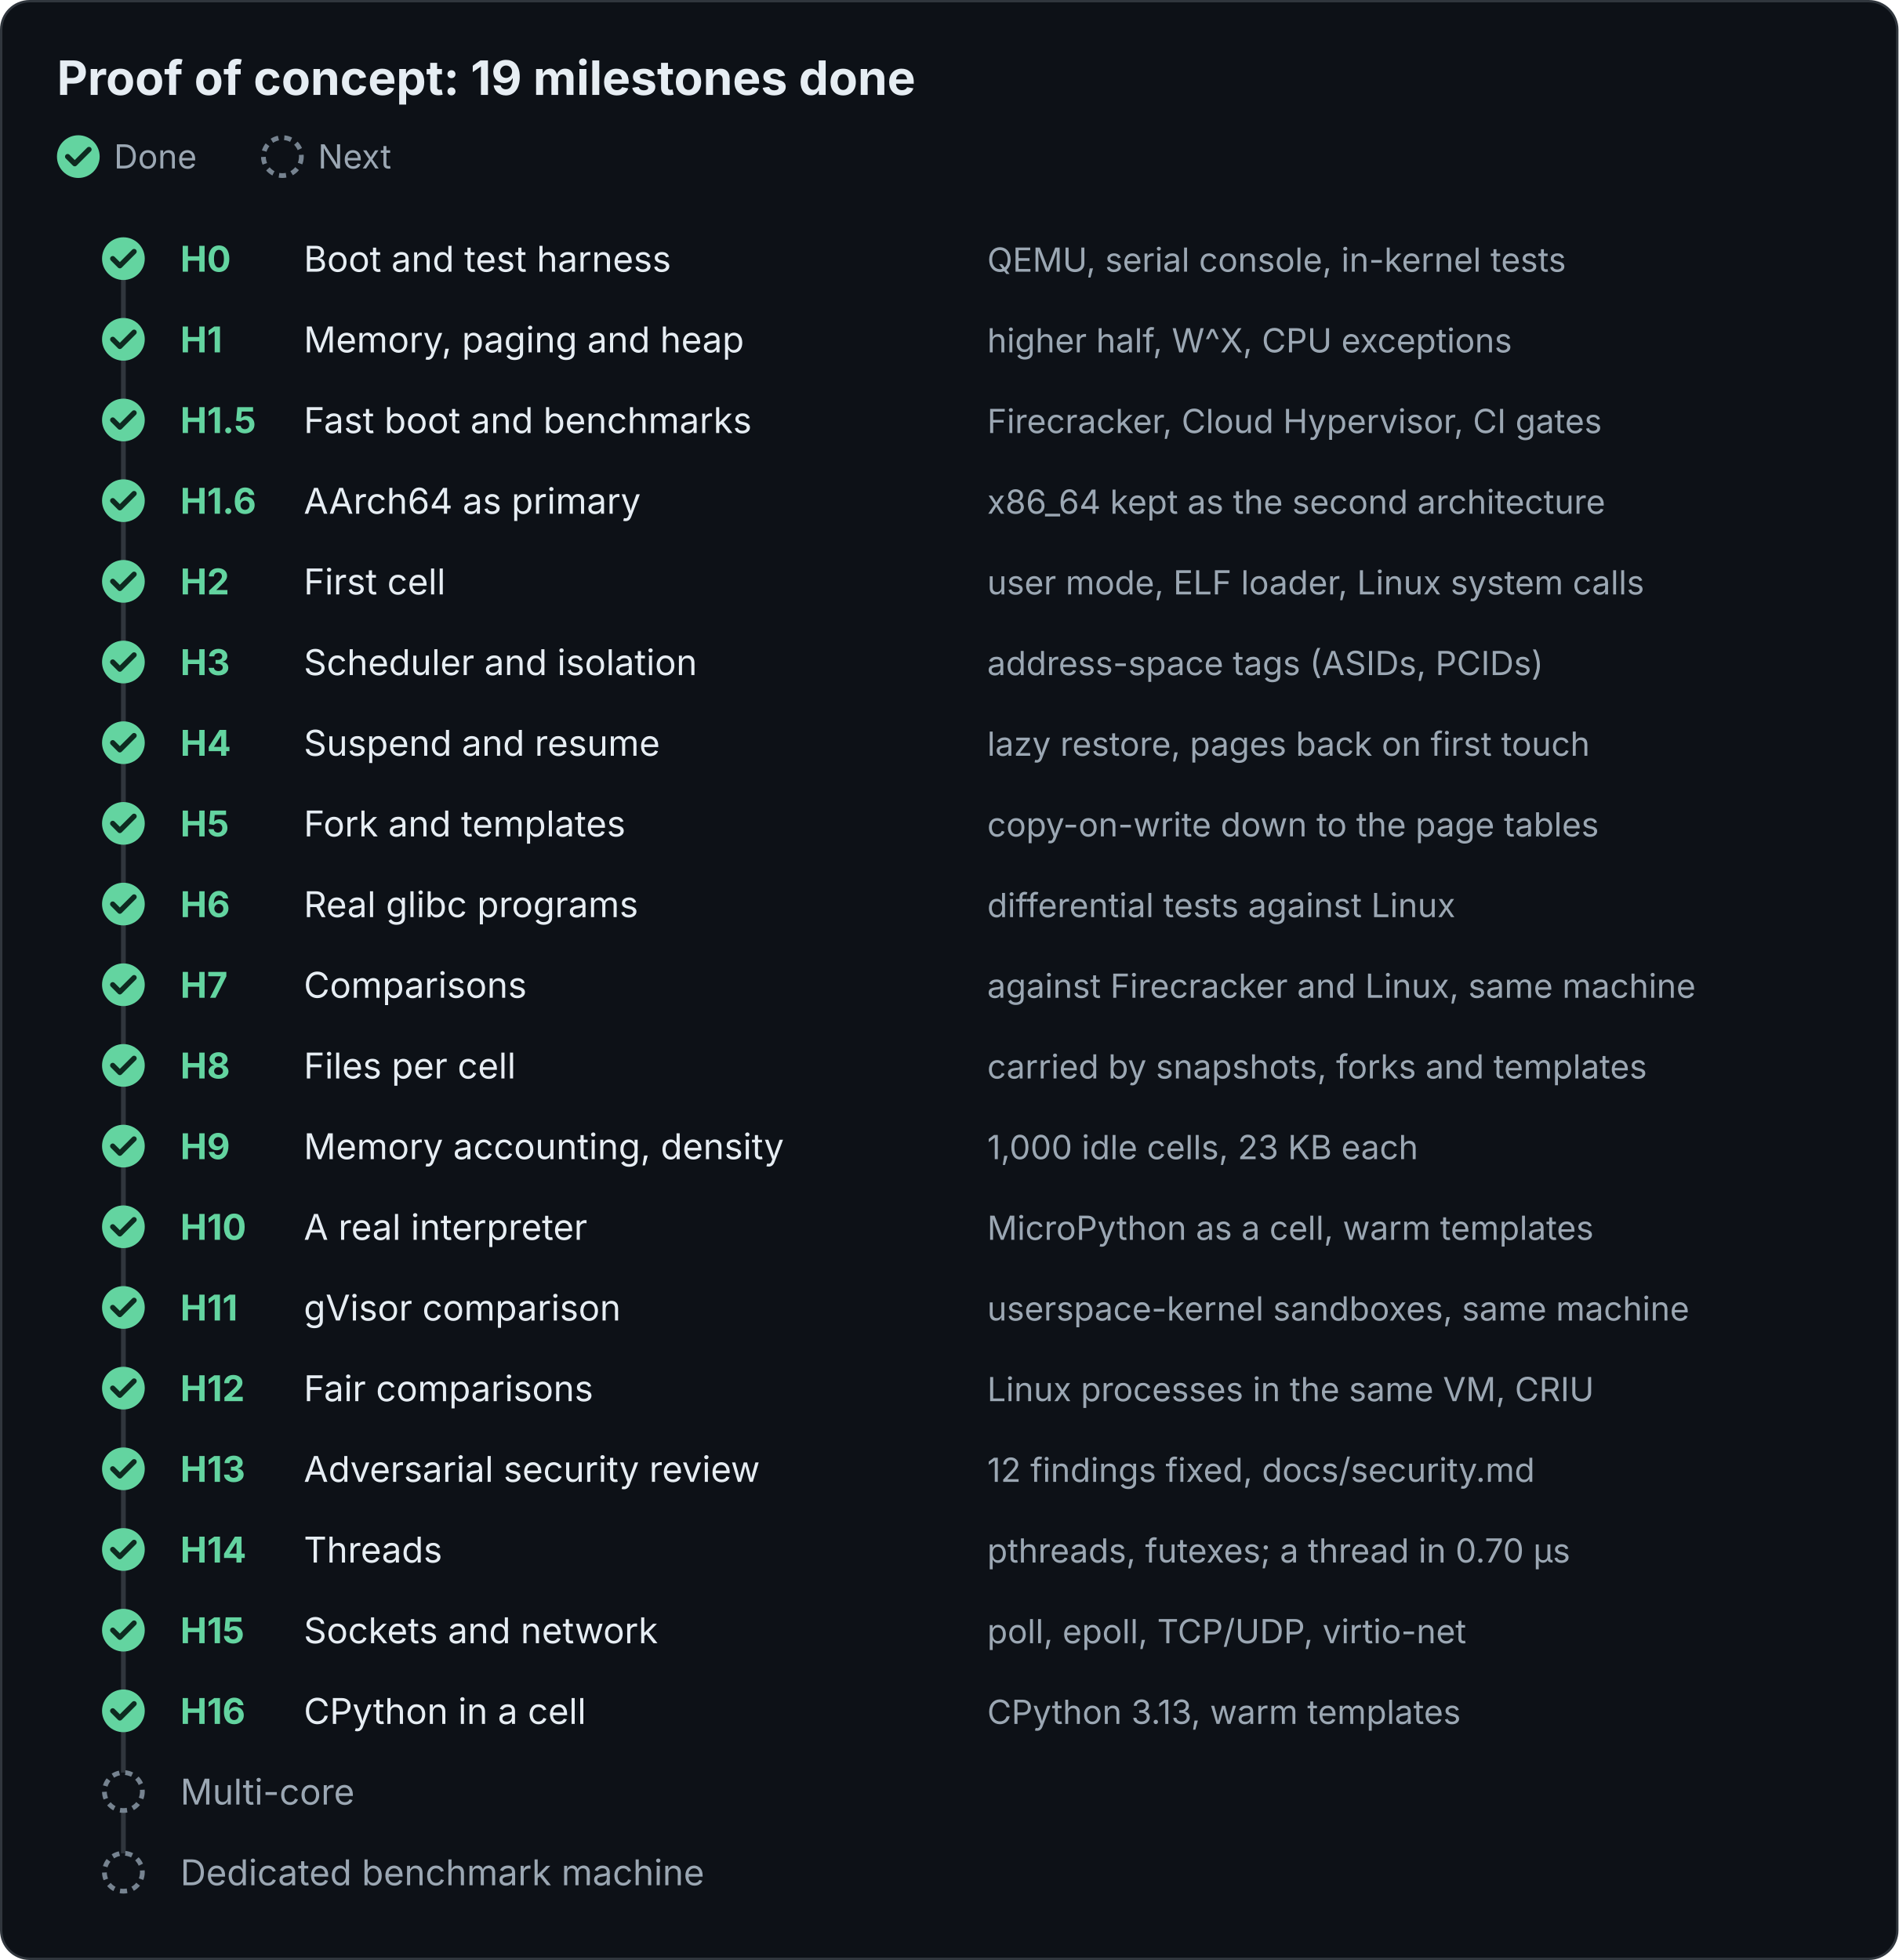
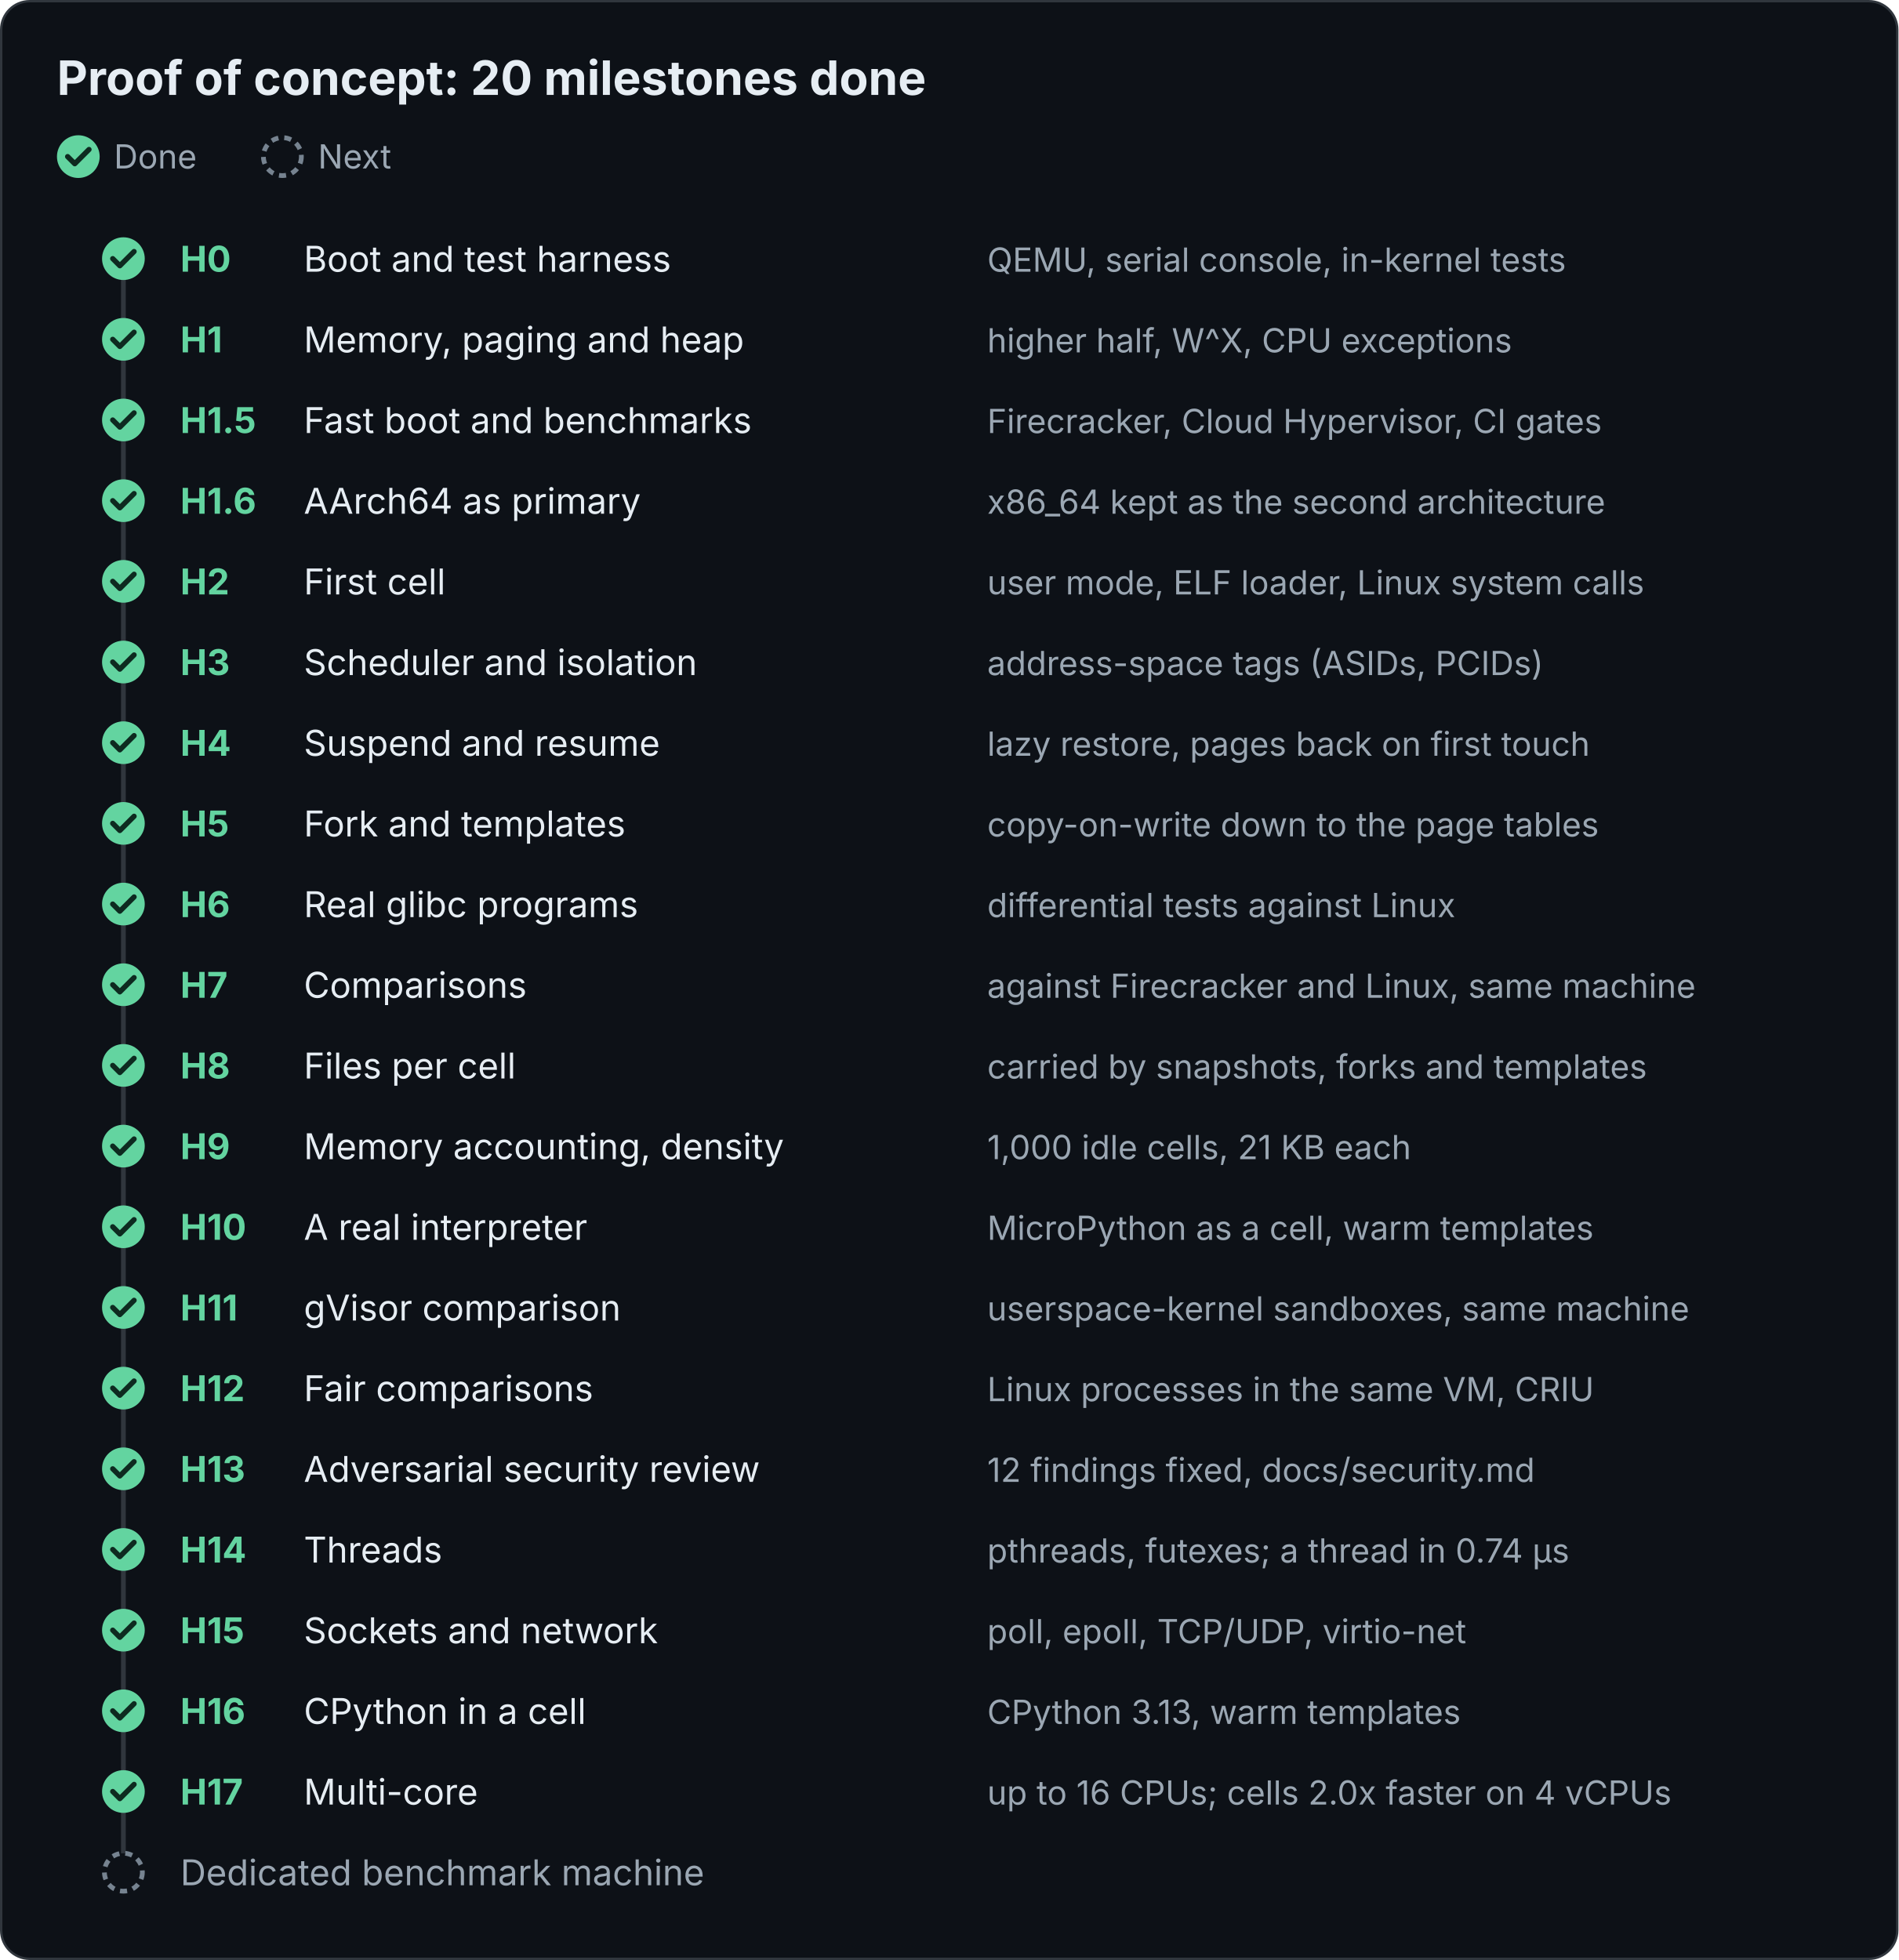
<svg xmlns="http://www.w3.org/2000/svg" viewBox="0 0 800 826" width="800" height="826" role="img" font-family="Inter, -apple-system, Segoe UI, Helvetica, Arial, sans-serif">
  <defs>
    <marker id="a" viewBox="0 0 10 10" refX="9" refY="5" markerWidth="7" markerHeight="7" orient="auto-start-reverse">
      <path d="M0 0L10 5L0 10z" fill="#8b98a5" />
    </marker>
  </defs>
  <rect class="bg" x="0.5" y="0.5" width="799" height="825" rx="12" fill="#0d1117" stroke="#30363d" />
-   <text x="24" y="40" font-size="20" fill="#e6edf3" font-weight="700">Proof of concept: 19 milestones done</text>
+   <text x="24" y="40" font-size="20" fill="#e6edf3" font-weight="700">Proof of concept: 20 milestones done</text>
  <circle cx="33" cy="66" r="9" fill="#63d4a0" />
  <path d="M28.5 66l3 3l6-6" fill="none" stroke="#0e2a20" stroke-width="2.2" stroke-linecap="round" stroke-linejoin="round" />
  <text x="48" y="71" font-size="14" fill="#9ba7b3">Done</text>
  <circle cx="119" cy="66" r="8" fill="#0d1117" stroke="#768390" stroke-width="2" stroke-dasharray="3 2.5" />
  <text x="134" y="71" font-size="14" fill="#9ba7b3">Next</text>
  <line x1="52" y1="109.0" x2="52" y2="789.0" stroke="#30363d" stroke-width="2" />
  <circle cx="52" cy="109.0" r="9" fill="#63d4a0" />
  <path d="M47.5 109.0l3 3l6-6" fill="none" stroke="#0e2a20" stroke-width="2.2" stroke-linecap="round" stroke-linejoin="round" />
  <text x="76" y="114.5" font-size="15" fill="#63d4a0" font-weight="700">H0</text>
  <text x="128" y="114.5" font-size="15" fill="#e6edf3">Boot and test harness</text>
  <text x="416" y="114.5" font-size="14" fill="#9ba7b3">QEMU, serial console, in-kernel tests</text>
  <circle cx="52" cy="143.0" r="9" fill="#63d4a0" />
  <path d="M47.5 143.0l3 3l6-6" fill="none" stroke="#0e2a20" stroke-width="2.2" stroke-linecap="round" stroke-linejoin="round" />
  <text x="76" y="148.5" font-size="15" fill="#63d4a0" font-weight="700">H1</text>
  <text x="128" y="148.5" font-size="15" fill="#e6edf3">Memory, paging and heap</text>
  <text x="416" y="148.5" font-size="14" fill="#9ba7b3">higher half, W^X, CPU exceptions</text>
  <circle cx="52" cy="177.0" r="9" fill="#63d4a0" />
  <path d="M47.5 177.0l3 3l6-6" fill="none" stroke="#0e2a20" stroke-width="2.2" stroke-linecap="round" stroke-linejoin="round" />
  <text x="76" y="182.5" font-size="15" fill="#63d4a0" font-weight="700">H1.5</text>
  <text x="128" y="182.5" font-size="15" fill="#e6edf3">Fast boot and benchmarks</text>
  <text x="416" y="182.5" font-size="14" fill="#9ba7b3">Firecracker, Cloud Hypervisor, CI gates</text>
  <circle cx="52" cy="211.0" r="9" fill="#63d4a0" />
  <path d="M47.5 211.0l3 3l6-6" fill="none" stroke="#0e2a20" stroke-width="2.2" stroke-linecap="round" stroke-linejoin="round" />
  <text x="76" y="216.5" font-size="15" fill="#63d4a0" font-weight="700">H1.6</text>
  <text x="128" y="216.5" font-size="15" fill="#e6edf3">AArch64 as primary</text>
  <text x="416" y="216.5" font-size="14" fill="#9ba7b3">x86_64 kept as the second architecture</text>
  <circle cx="52" cy="245.0" r="9" fill="#63d4a0" />
  <path d="M47.5 245.0l3 3l6-6" fill="none" stroke="#0e2a20" stroke-width="2.2" stroke-linecap="round" stroke-linejoin="round" />
  <text x="76" y="250.5" font-size="15" fill="#63d4a0" font-weight="700">H2</text>
  <text x="128" y="250.5" font-size="15" fill="#e6edf3">First cell</text>
  <text x="416" y="250.5" font-size="14" fill="#9ba7b3">user mode, ELF loader, Linux system calls</text>
  <circle cx="52" cy="279.0" r="9" fill="#63d4a0" />
  <path d="M47.5 279.0l3 3l6-6" fill="none" stroke="#0e2a20" stroke-width="2.2" stroke-linecap="round" stroke-linejoin="round" />
  <text x="76" y="284.5" font-size="15" fill="#63d4a0" font-weight="700">H3</text>
  <text x="128" y="284.5" font-size="15" fill="#e6edf3">Scheduler and isolation</text>
  <text x="416" y="284.5" font-size="14" fill="#9ba7b3">address-space tags (ASIDs, PCIDs)</text>
  <circle cx="52" cy="313.0" r="9" fill="#63d4a0" />
  <path d="M47.5 313.0l3 3l6-6" fill="none" stroke="#0e2a20" stroke-width="2.2" stroke-linecap="round" stroke-linejoin="round" />
  <text x="76" y="318.5" font-size="15" fill="#63d4a0" font-weight="700">H4</text>
  <text x="128" y="318.5" font-size="15" fill="#e6edf3">Suspend and resume</text>
  <text x="416" y="318.5" font-size="14" fill="#9ba7b3">lazy restore, pages back on first touch</text>
  <circle cx="52" cy="347.0" r="9" fill="#63d4a0" />
  <path d="M47.5 347.0l3 3l6-6" fill="none" stroke="#0e2a20" stroke-width="2.2" stroke-linecap="round" stroke-linejoin="round" />
  <text x="76" y="352.5" font-size="15" fill="#63d4a0" font-weight="700">H5</text>
  <text x="128" y="352.5" font-size="15" fill="#e6edf3">Fork and templates</text>
  <text x="416" y="352.5" font-size="14" fill="#9ba7b3">copy-on-write down to the page tables</text>
  <circle cx="52" cy="381.0" r="9" fill="#63d4a0" />
  <path d="M47.5 381.0l3 3l6-6" fill="none" stroke="#0e2a20" stroke-width="2.2" stroke-linecap="round" stroke-linejoin="round" />
  <text x="76" y="386.5" font-size="15" fill="#63d4a0" font-weight="700">H6</text>
  <text x="128" y="386.5" font-size="15" fill="#e6edf3">Real glibc programs</text>
  <text x="416" y="386.5" font-size="14" fill="#9ba7b3">differential tests against Linux</text>
  <circle cx="52" cy="415.0" r="9" fill="#63d4a0" />
  <path d="M47.5 415.0l3 3l6-6" fill="none" stroke="#0e2a20" stroke-width="2.2" stroke-linecap="round" stroke-linejoin="round" />
  <text x="76" y="420.5" font-size="15" fill="#63d4a0" font-weight="700">H7</text>
  <text x="128" y="420.5" font-size="15" fill="#e6edf3">Comparisons</text>
  <text x="416" y="420.5" font-size="14" fill="#9ba7b3">against Firecracker and Linux, same machine</text>
  <circle cx="52" cy="449.0" r="9" fill="#63d4a0" />
  <path d="M47.5 449.0l3 3l6-6" fill="none" stroke="#0e2a20" stroke-width="2.2" stroke-linecap="round" stroke-linejoin="round" />
  <text x="76" y="454.5" font-size="15" fill="#63d4a0" font-weight="700">H8</text>
  <text x="128" y="454.5" font-size="15" fill="#e6edf3">Files per cell</text>
  <text x="416" y="454.5" font-size="14" fill="#9ba7b3">carried by snapshots, forks and templates</text>
  <circle cx="52" cy="483.0" r="9" fill="#63d4a0" />
  <path d="M47.5 483.0l3 3l6-6" fill="none" stroke="#0e2a20" stroke-width="2.2" stroke-linecap="round" stroke-linejoin="round" />
  <text x="76" y="488.5" font-size="15" fill="#63d4a0" font-weight="700">H9</text>
  <text x="128" y="488.5" font-size="15" fill="#e6edf3">Memory accounting, density</text>
-   <text x="416" y="488.5" font-size="14" fill="#9ba7b3">1,000 idle cells, 23 KB each</text>
+   <text x="416" y="488.5" font-size="14" fill="#9ba7b3">1,000 idle cells, 21 KB each</text>
  <circle cx="52" cy="517.0" r="9" fill="#63d4a0" />
  <path d="M47.5 517.0l3 3l6-6" fill="none" stroke="#0e2a20" stroke-width="2.2" stroke-linecap="round" stroke-linejoin="round" />
  <text x="76" y="522.5" font-size="15" fill="#63d4a0" font-weight="700">H10</text>
  <text x="128" y="522.5" font-size="15" fill="#e6edf3">A real interpreter</text>
  <text x="416" y="522.5" font-size="14" fill="#9ba7b3">MicroPython as a cell, warm templates</text>
  <circle cx="52" cy="551.0" r="9" fill="#63d4a0" />
  <path d="M47.5 551.0l3 3l6-6" fill="none" stroke="#0e2a20" stroke-width="2.2" stroke-linecap="round" stroke-linejoin="round" />
  <text x="76" y="556.5" font-size="15" fill="#63d4a0" font-weight="700">H11</text>
  <text x="128" y="556.5" font-size="15" fill="#e6edf3">gVisor comparison</text>
  <text x="416" y="556.5" font-size="14" fill="#9ba7b3">userspace-kernel sandboxes, same machine</text>
  <circle cx="52" cy="585.0" r="9" fill="#63d4a0" />
  <path d="M47.5 585.0l3 3l6-6" fill="none" stroke="#0e2a20" stroke-width="2.2" stroke-linecap="round" stroke-linejoin="round" />
  <text x="76" y="590.5" font-size="15" fill="#63d4a0" font-weight="700">H12</text>
  <text x="128" y="590.5" font-size="15" fill="#e6edf3">Fair comparisons</text>
  <text x="416" y="590.5" font-size="14" fill="#9ba7b3">Linux processes in the same VM, CRIU</text>
  <circle cx="52" cy="619.0" r="9" fill="#63d4a0" />
  <path d="M47.5 619.0l3 3l6-6" fill="none" stroke="#0e2a20" stroke-width="2.2" stroke-linecap="round" stroke-linejoin="round" />
  <text x="76" y="624.5" font-size="15" fill="#63d4a0" font-weight="700">H13</text>
  <text x="128" y="624.5" font-size="15" fill="#e6edf3">Adversarial security review</text>
  <text x="416" y="624.5" font-size="14" fill="#9ba7b3">12 findings fixed, docs/security.md</text>
  <circle cx="52" cy="653.0" r="9" fill="#63d4a0" />
  <path d="M47.5 653.0l3 3l6-6" fill="none" stroke="#0e2a20" stroke-width="2.2" stroke-linecap="round" stroke-linejoin="round" />
  <text x="76" y="658.5" font-size="15" fill="#63d4a0" font-weight="700">H14</text>
  <text x="128" y="658.5" font-size="15" fill="#e6edf3">Threads</text>
-   <text x="416" y="658.5" font-size="14" fill="#9ba7b3">pthreads, futexes; a thread in 0.70 µs</text>
+   <text x="416" y="658.5" font-size="14" fill="#9ba7b3">pthreads, futexes; a thread in 0.74 µs</text>
  <circle cx="52" cy="687.0" r="9" fill="#63d4a0" />
  <path d="M47.5 687.0l3 3l6-6" fill="none" stroke="#0e2a20" stroke-width="2.2" stroke-linecap="round" stroke-linejoin="round" />
  <text x="76" y="692.5" font-size="15" fill="#63d4a0" font-weight="700">H15</text>
  <text x="128" y="692.5" font-size="15" fill="#e6edf3">Sockets and network</text>
  <text x="416" y="692.5" font-size="14" fill="#9ba7b3">poll, epoll, TCP/UDP, virtio-net</text>
  <circle cx="52" cy="721.0" r="9" fill="#63d4a0" />
  <path d="M47.5 721.0l3 3l6-6" fill="none" stroke="#0e2a20" stroke-width="2.2" stroke-linecap="round" stroke-linejoin="round" />
  <text x="76" y="726.5" font-size="15" fill="#63d4a0" font-weight="700">H16</text>
  <text x="128" y="726.5" font-size="15" fill="#e6edf3">CPython in a cell</text>
  <text x="416" y="726.5" font-size="14" fill="#9ba7b3">CPython 3.13, warm templates</text>
-   <circle cx="52" cy="755.0" r="8" fill="#0d1117" stroke="#768390" stroke-width="2" stroke-dasharray="3 2.5" />
-   <text x="76" y="760.5" font-size="15" fill="#9ba7b3">Multi-core</text>
+   <circle cx="52" cy="755.0" r="9" fill="#63d4a0" />
+   <path d="M47.5 755.0l3 3l6-6" fill="none" stroke="#0e2a20" stroke-width="2.2" stroke-linecap="round" stroke-linejoin="round" />
+   <text x="76" y="760.5" font-size="15" fill="#63d4a0" font-weight="700">H17</text>
+   <text x="128" y="760.5" font-size="15" fill="#e6edf3">Multi-core</text>
+   <text x="416" y="760.5" font-size="14" fill="#9ba7b3">up to 16 CPUs; cells 2.0x faster on 4 vCPUs</text>
  <circle cx="52" cy="789.0" r="8" fill="#0d1117" stroke="#768390" stroke-width="2" stroke-dasharray="3 2.5" />
  <text x="76" y="794.5" font-size="15" fill="#9ba7b3">Dedicated benchmark machine</text>
</svg>
